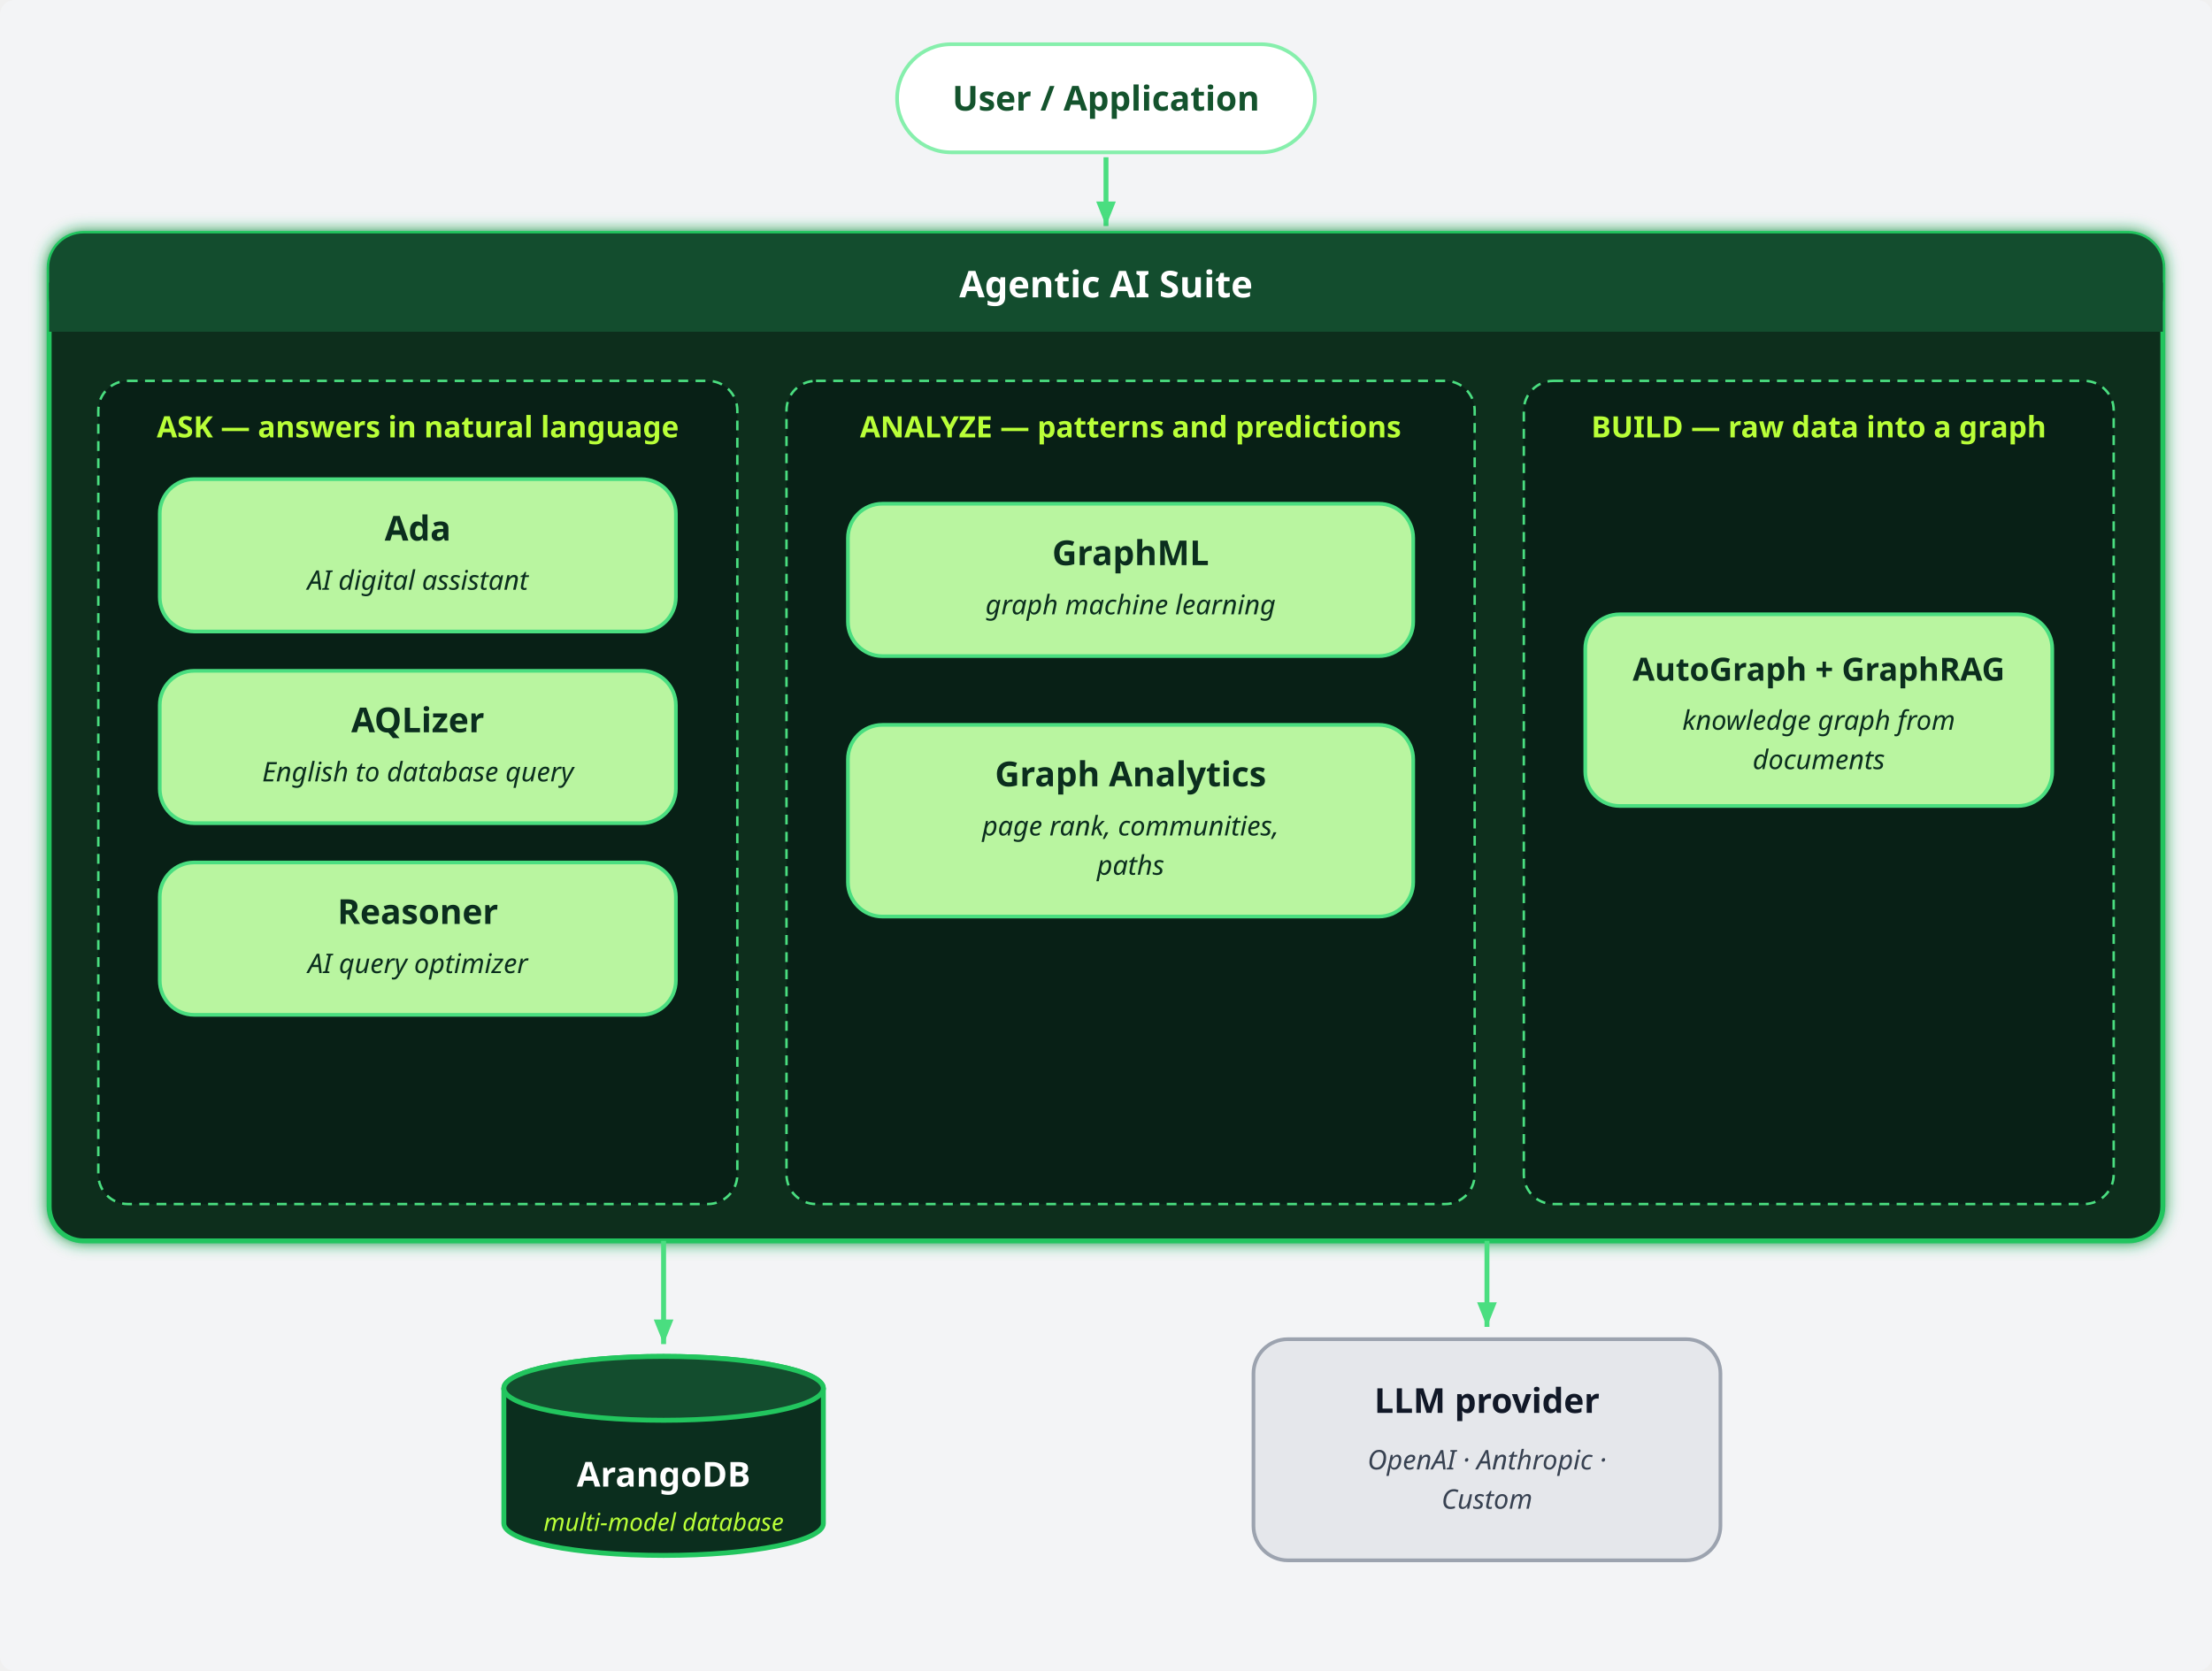
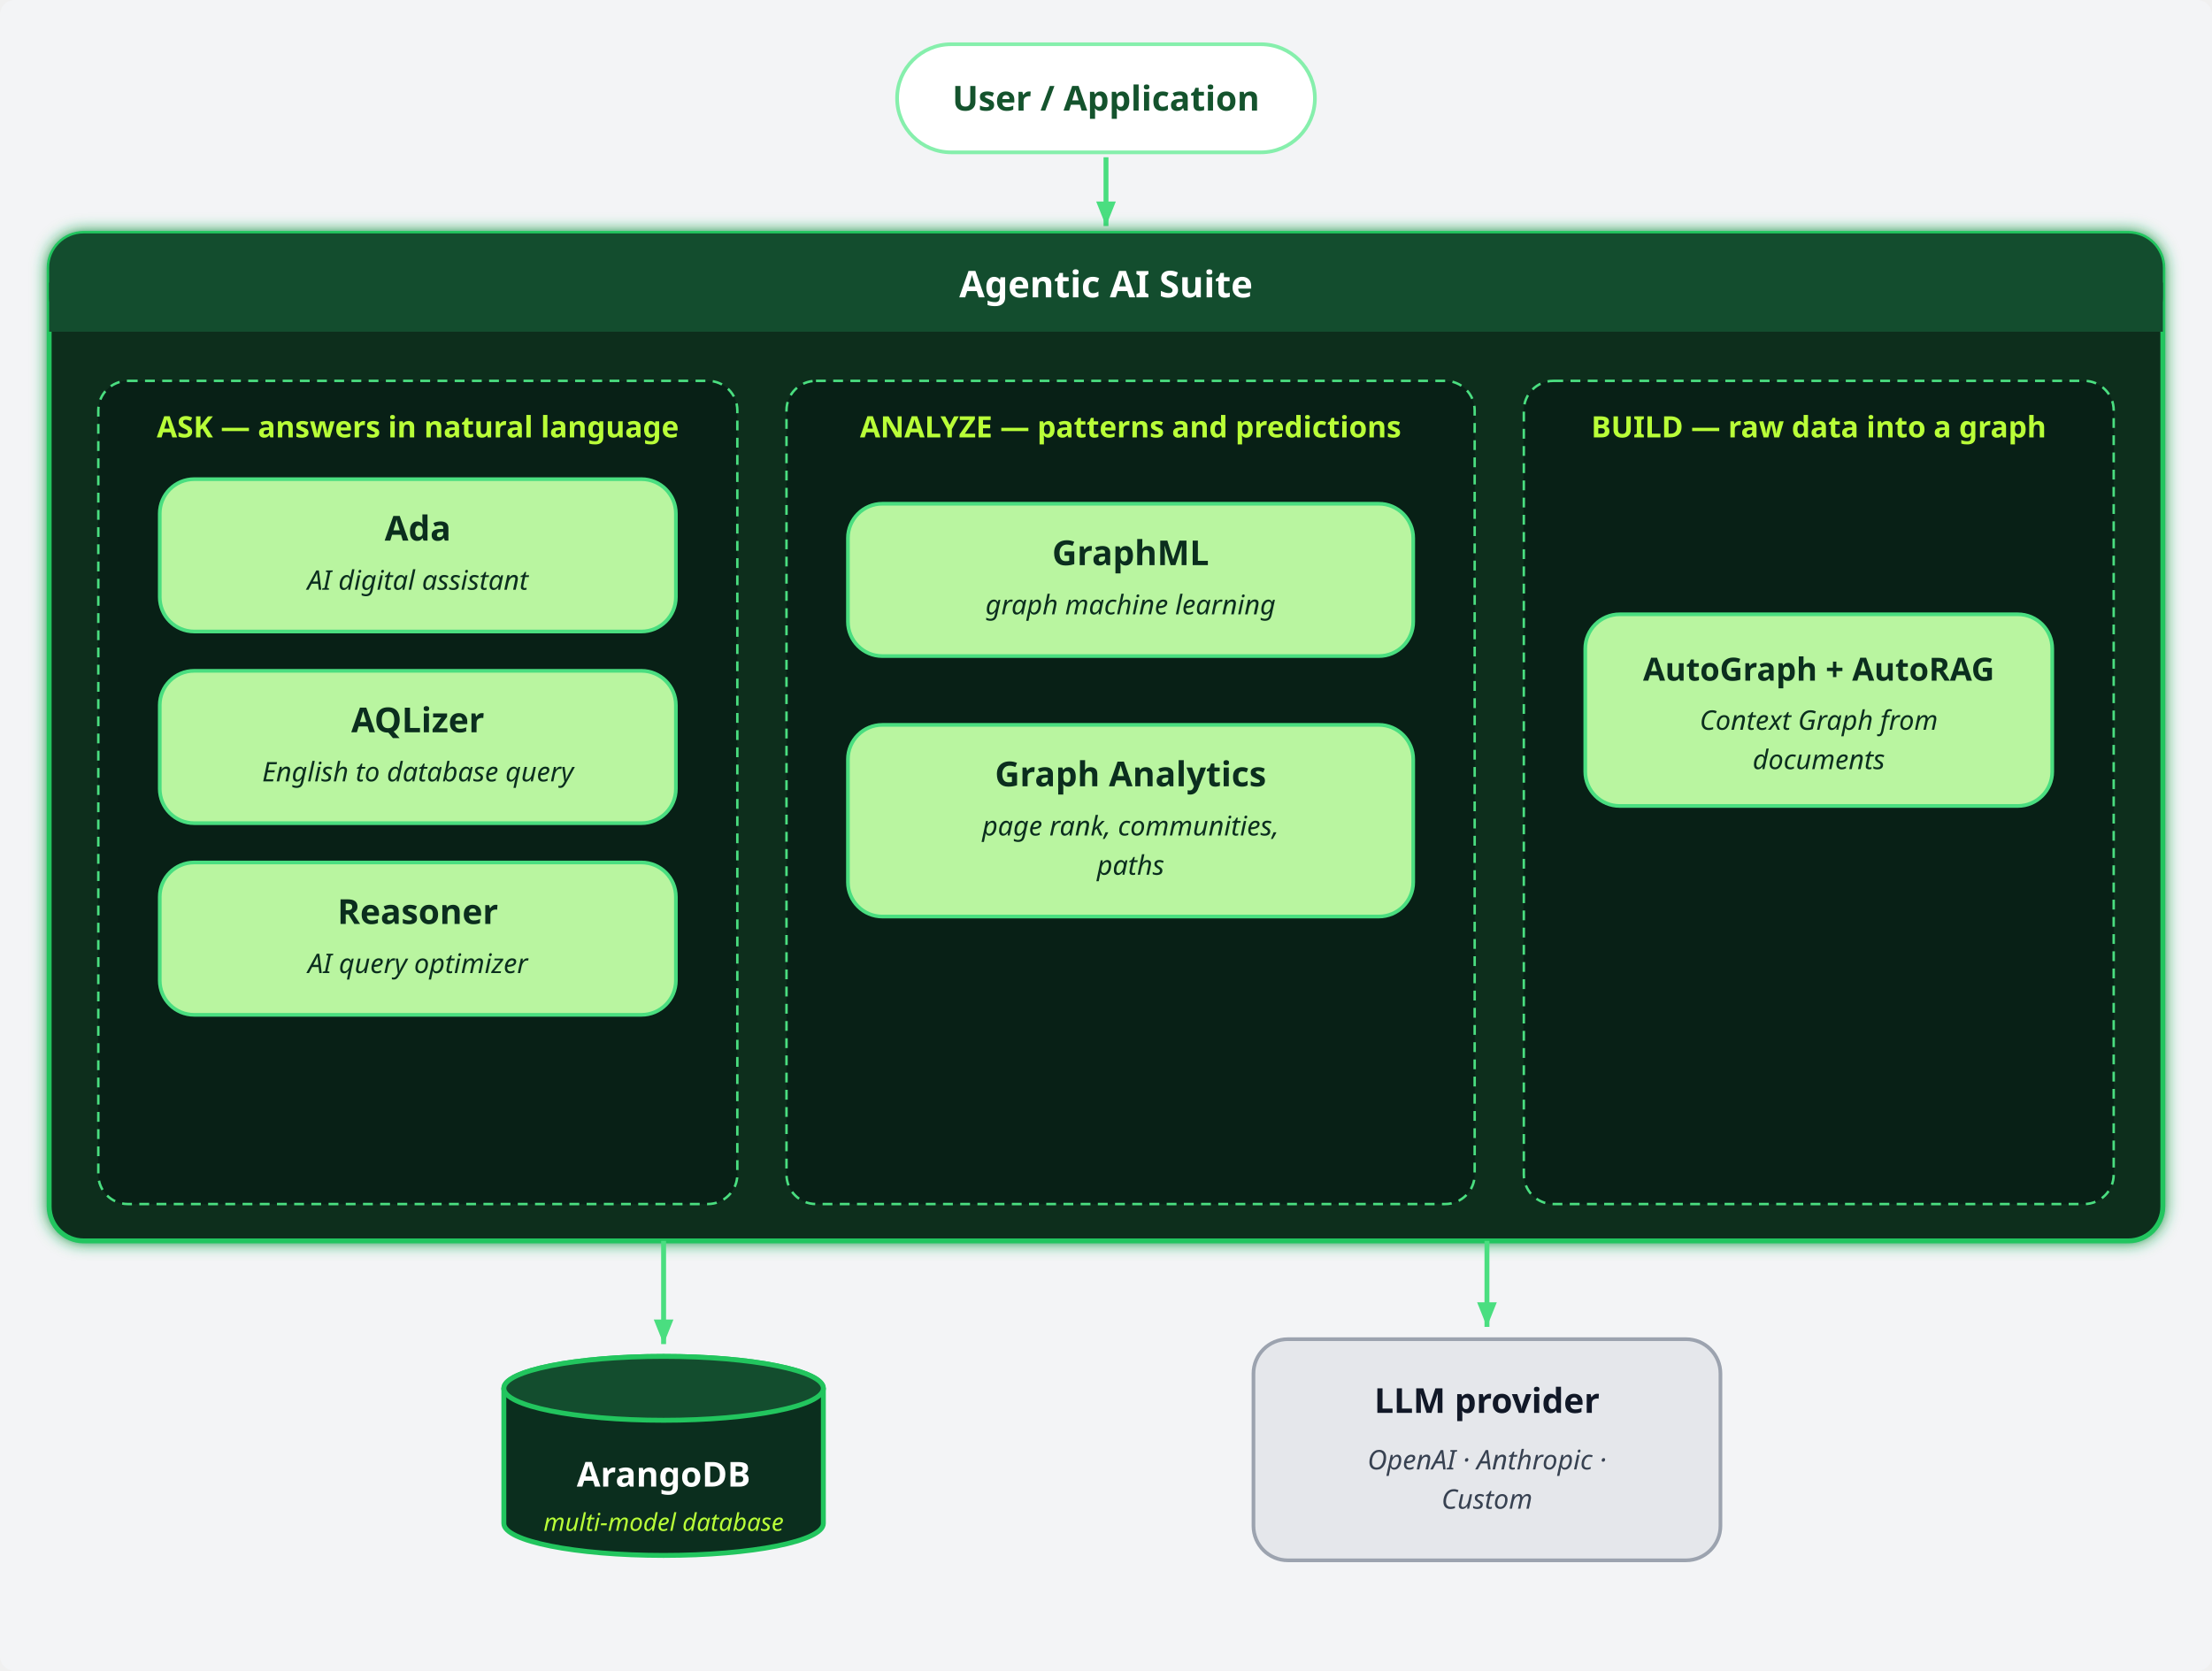
<svg xmlns="http://www.w3.org/2000/svg" viewBox="0 0 900 680" style="display:block;width:100%;max-width:900px;margin:0 auto">
  <style>
    .aai .pill-aai { fill: #b9f5a0; stroke: #4ade80; stroke-width: 1.5; }
    .aai .pill-ps  { fill: #ffffff; stroke: #86efac; stroke-width: 1.5; }
    .aai .pill-db  { fill: #e5e7eb; stroke: #9ca3af; stroke-width: 1.5; }
    .aai .card:hover .pill-aai { fill: #ffffff; stroke: #22c55e; }
    .aai .card:hover .pill-ps  { fill: #dcfce7; stroke: #22c55e; }
    .aai .card:hover .pill-db  { fill: #b9ff38; stroke: #22c55e; }
  </style>
  <defs>
    <filter id="aai-glow" x="-20%" y="-20%" width="140%" height="140%">
      <feGaussianBlur stdDeviation="3" result="blur" />
      <feMerge>
        <feMergeNode in="blur" />
        <feMergeNode in="SourceGraphic" />
      </feMerge>
    </filter>
    <marker id="aai-arrow" markerWidth="10" markerHeight="8" refX="10" refY="4" orient="auto" markerUnits="userSpaceOnUse">
      <polygon points="0 0,10 4,0 8" fill="#4ade80" />
    </marker>
  </defs>
  <g class="aai">
    <rect width="900" height="680" fill="#f3f4f6" rx="6" />
    <g class="card">
      <rect x="365" y="18" width="170" height="44" rx="22" class="pill-ps" />
      <text x="450" y="45" text-anchor="middle" font-family="sans-serif" font-size="14" font-weight="bold" fill="#14532d">User / Application</text>
    </g>
    <path d="M 450 64 L 450 92" stroke="#4ade80" stroke-width="2" fill="none" marker-end="url(#aai-arrow)" />
    <rect x="20" y="95" width="860" height="410" rx="14" fill="#0b2e1e" stroke="#22c55e" stroke-width="2" filter="url(#aai-glow)" />
    <rect x="20" y="95" width="860" height="40" rx="14" fill="#134d2e" />
    <rect x="20" y="115" width="860" height="20" fill="#134d2e" />
    <text x="450" y="121" text-anchor="middle" font-family="sans-serif" font-size="15" font-weight="bold" fill="#ffffff">Agentic AI Suite</text>
    <rect x="40" y="155" width="260" height="335" rx="12" fill="#082016" stroke="#4ade80" stroke-width="1" stroke-dasharray="4 3" />
    <text x="170" y="178" text-anchor="middle" font-family="sans-serif" font-size="12" font-weight="bold" fill="#b9ff38">ASK — answers in natural language</text>
    <g class="card">
      <rect x="65" y="195" width="210" height="62" rx="14" class="pill-aai" />
      <text x="170" y="220" text-anchor="middle" font-family="sans-serif" font-size="14" font-weight="bold" fill="#0b2e1e">Ada</text>
      <text x="170" y="240" text-anchor="middle" font-family="sans-serif" font-size="11" font-style="italic" fill="#0b2e1e">AI digital assistant</text>
    </g>
    <g class="card">
      <rect x="65" y="273" width="210" height="62" rx="14" class="pill-aai" />
      <text x="170" y="298" text-anchor="middle" font-family="sans-serif" font-size="14" font-weight="bold" fill="#0b2e1e">AQLizer</text>
      <text x="170" y="318" text-anchor="middle" font-family="sans-serif" font-size="11" font-style="italic" fill="#0b2e1e">English to database query</text>
    </g>
    <g class="card">
      <rect x="65" y="351" width="210" height="62" rx="14" class="pill-aai" />
      <text x="170" y="376" text-anchor="middle" font-family="sans-serif" font-size="14" font-weight="bold" fill="#0b2e1e">Reasoner</text>
      <text x="170" y="396" text-anchor="middle" font-family="sans-serif" font-size="11" font-style="italic" fill="#0b2e1e">AI query optimizer</text>
    </g>
    <rect x="320" y="155" width="280" height="335" rx="12" fill="#082016" stroke="#4ade80" stroke-width="1" stroke-dasharray="4 3" />
    <text x="460" y="178" text-anchor="middle" font-family="sans-serif" font-size="12" font-weight="bold" fill="#b9ff38">ANALYZE — patterns and predictions</text>
    <g class="card">
      <rect x="345" y="205" width="230" height="62" rx="14" class="pill-aai" />
      <text x="460" y="230" text-anchor="middle" font-family="sans-serif" font-size="14" font-weight="bold" fill="#0b2e1e">GraphML</text>
      <text x="460" y="250" text-anchor="middle" font-family="sans-serif" font-size="11" font-style="italic" fill="#0b2e1e">graph machine learning</text>
    </g>
    <g class="card">
      <rect x="345" y="295" width="230" height="78" rx="14" class="pill-aai" />
      <text x="460" y="320" text-anchor="middle" font-family="sans-serif" font-size="14" font-weight="bold" fill="#0b2e1e">Graph Analytics</text>
      <text x="460" y="340" text-anchor="middle" font-family="sans-serif" font-size="11" font-style="italic" fill="#0b2e1e">page rank, communities,</text>
      <text x="460" y="356" text-anchor="middle" font-family="sans-serif" font-size="11" font-style="italic" fill="#0b2e1e">paths</text>
    </g>
    <rect x="620" y="155" width="240" height="335" rx="12" fill="#082016" stroke="#4ade80" stroke-width="1" stroke-dasharray="4 3" />
    <text x="740" y="178" text-anchor="middle" font-family="sans-serif" font-size="12" font-weight="bold" fill="#b9ff38">BUILD — raw data into a graph</text>
    <g class="card">
      <rect x="645" y="250" width="190" height="78" rx="14" class="pill-aai" />
-       <text x="740" y="277" text-anchor="middle" font-family="sans-serif" font-size="13" font-weight="bold" fill="#0b2e1e">AutoGraph + GraphRAG</text>
-       <text x="740" y="297" text-anchor="middle" font-family="sans-serif" font-size="11" font-style="italic" fill="#0b2e1e">knowledge graph from</text>
+       <text x="740" y="277" text-anchor="middle" font-family="sans-serif" font-size="13" font-weight="bold" fill="#0b2e1e">AutoGraph + AutoRAG</text>
+       <text x="740" y="297" text-anchor="middle" font-family="sans-serif" font-size="11" font-style="italic" fill="#0b2e1e">Context Graph from</text>
      <text x="740" y="313" text-anchor="middle" font-family="sans-serif" font-size="11" font-style="italic" fill="#0b2e1e">documents</text>
    </g>
    <path d="M 270 505 L 270 547" stroke="#4ade80" stroke-width="2" fill="none" marker-end="url(#aai-arrow)" />
    <path d="M 605 505 L 605 540" stroke="#4ade80" stroke-width="2" fill="none" marker-end="url(#aai-arrow)" />
    <g class="card">
      <ellipse cx="270" cy="565" rx="65" ry="13" fill="#0b2e1e" stroke="#22c55e" stroke-width="2" />
      <path d="M 205 565 L 205 620 A 65 13 0 0 0 335 620 L 335 565" fill="#0b2e1e" stroke="#22c55e" stroke-width="2" />
      <ellipse cx="270" cy="565" rx="65" ry="13" fill="#134d2e" stroke="#22c55e" stroke-width="2" />
      <text x="270" y="605" text-anchor="middle" font-family="sans-serif" font-size="14" font-weight="bold" fill="#ffffff">ArangoDB</text>
      <text x="270" y="623" text-anchor="middle" font-family="sans-serif" font-size="10" font-style="italic" fill="#b9ff38">multi-model database</text>
    </g>
    <g class="card">
      <rect x="510" y="545" width="190" height="90" rx="14" class="pill-db" />
      <text x="605" y="575" text-anchor="middle" font-family="sans-serif" font-size="14" font-weight="bold" fill="#111827">LLM provider</text>
      <text x="605" y="598" text-anchor="middle" font-family="sans-serif" font-size="11" font-style="italic" fill="#374151">OpenAI · Anthropic ·</text>
      <text x="605" y="614" text-anchor="middle" font-family="sans-serif" font-size="11" font-style="italic" fill="#374151">Custom</text>
    </g>
  </g>
</svg>
